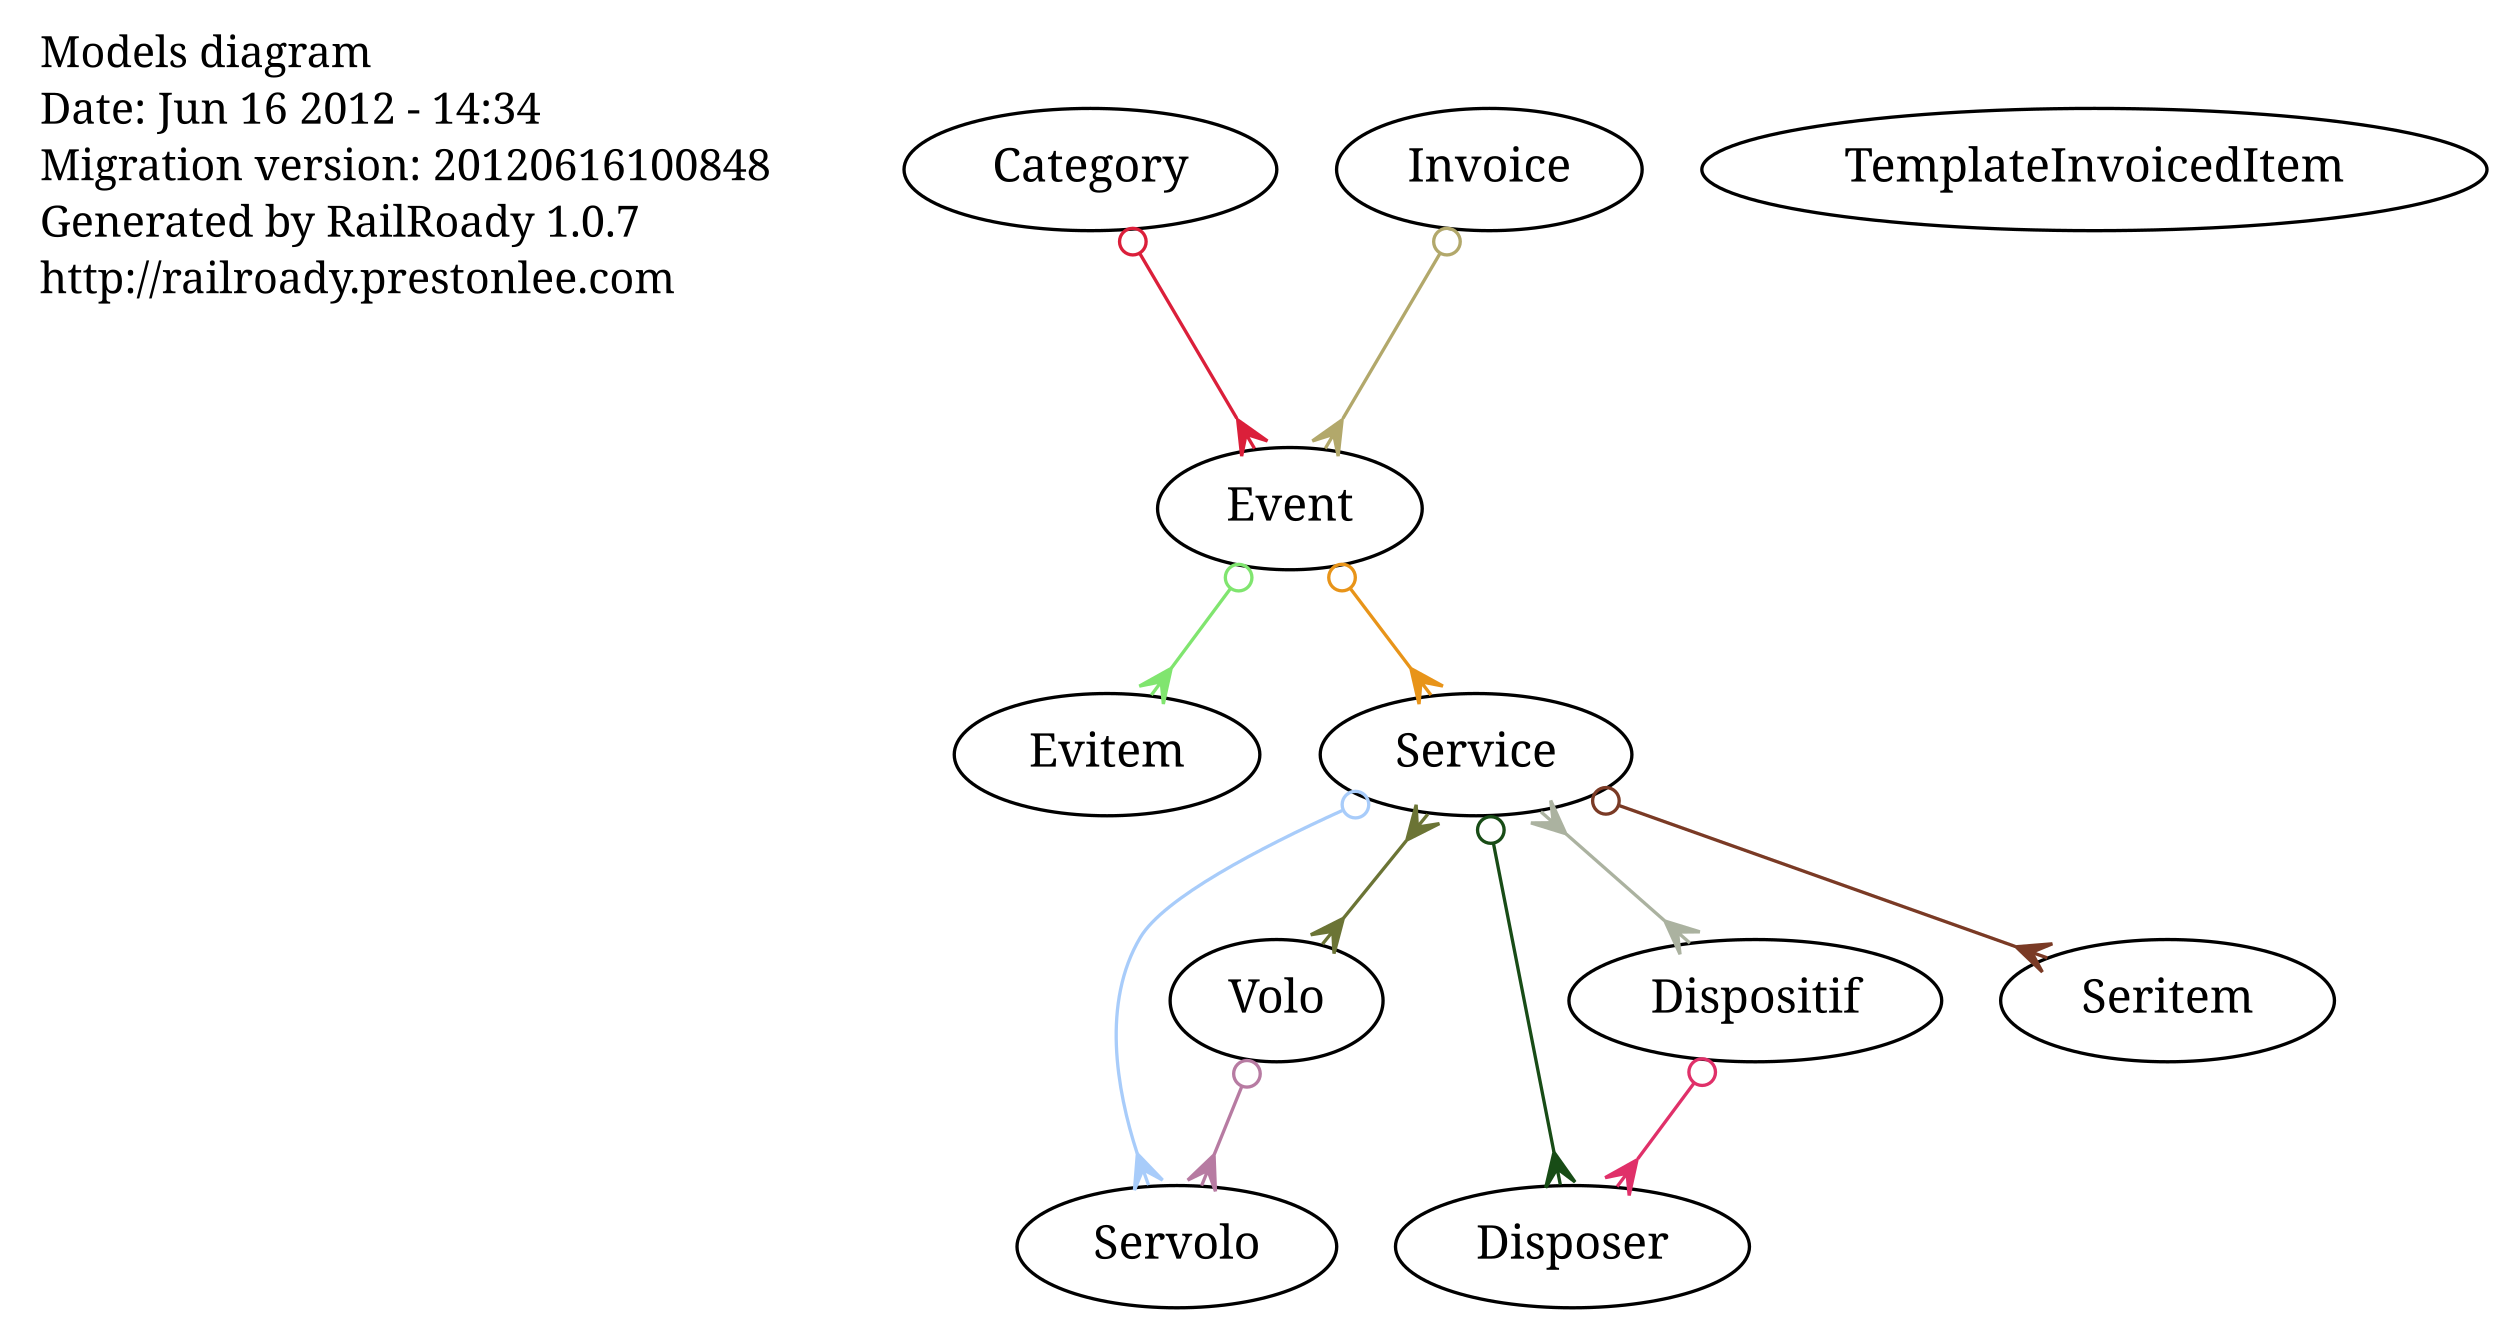
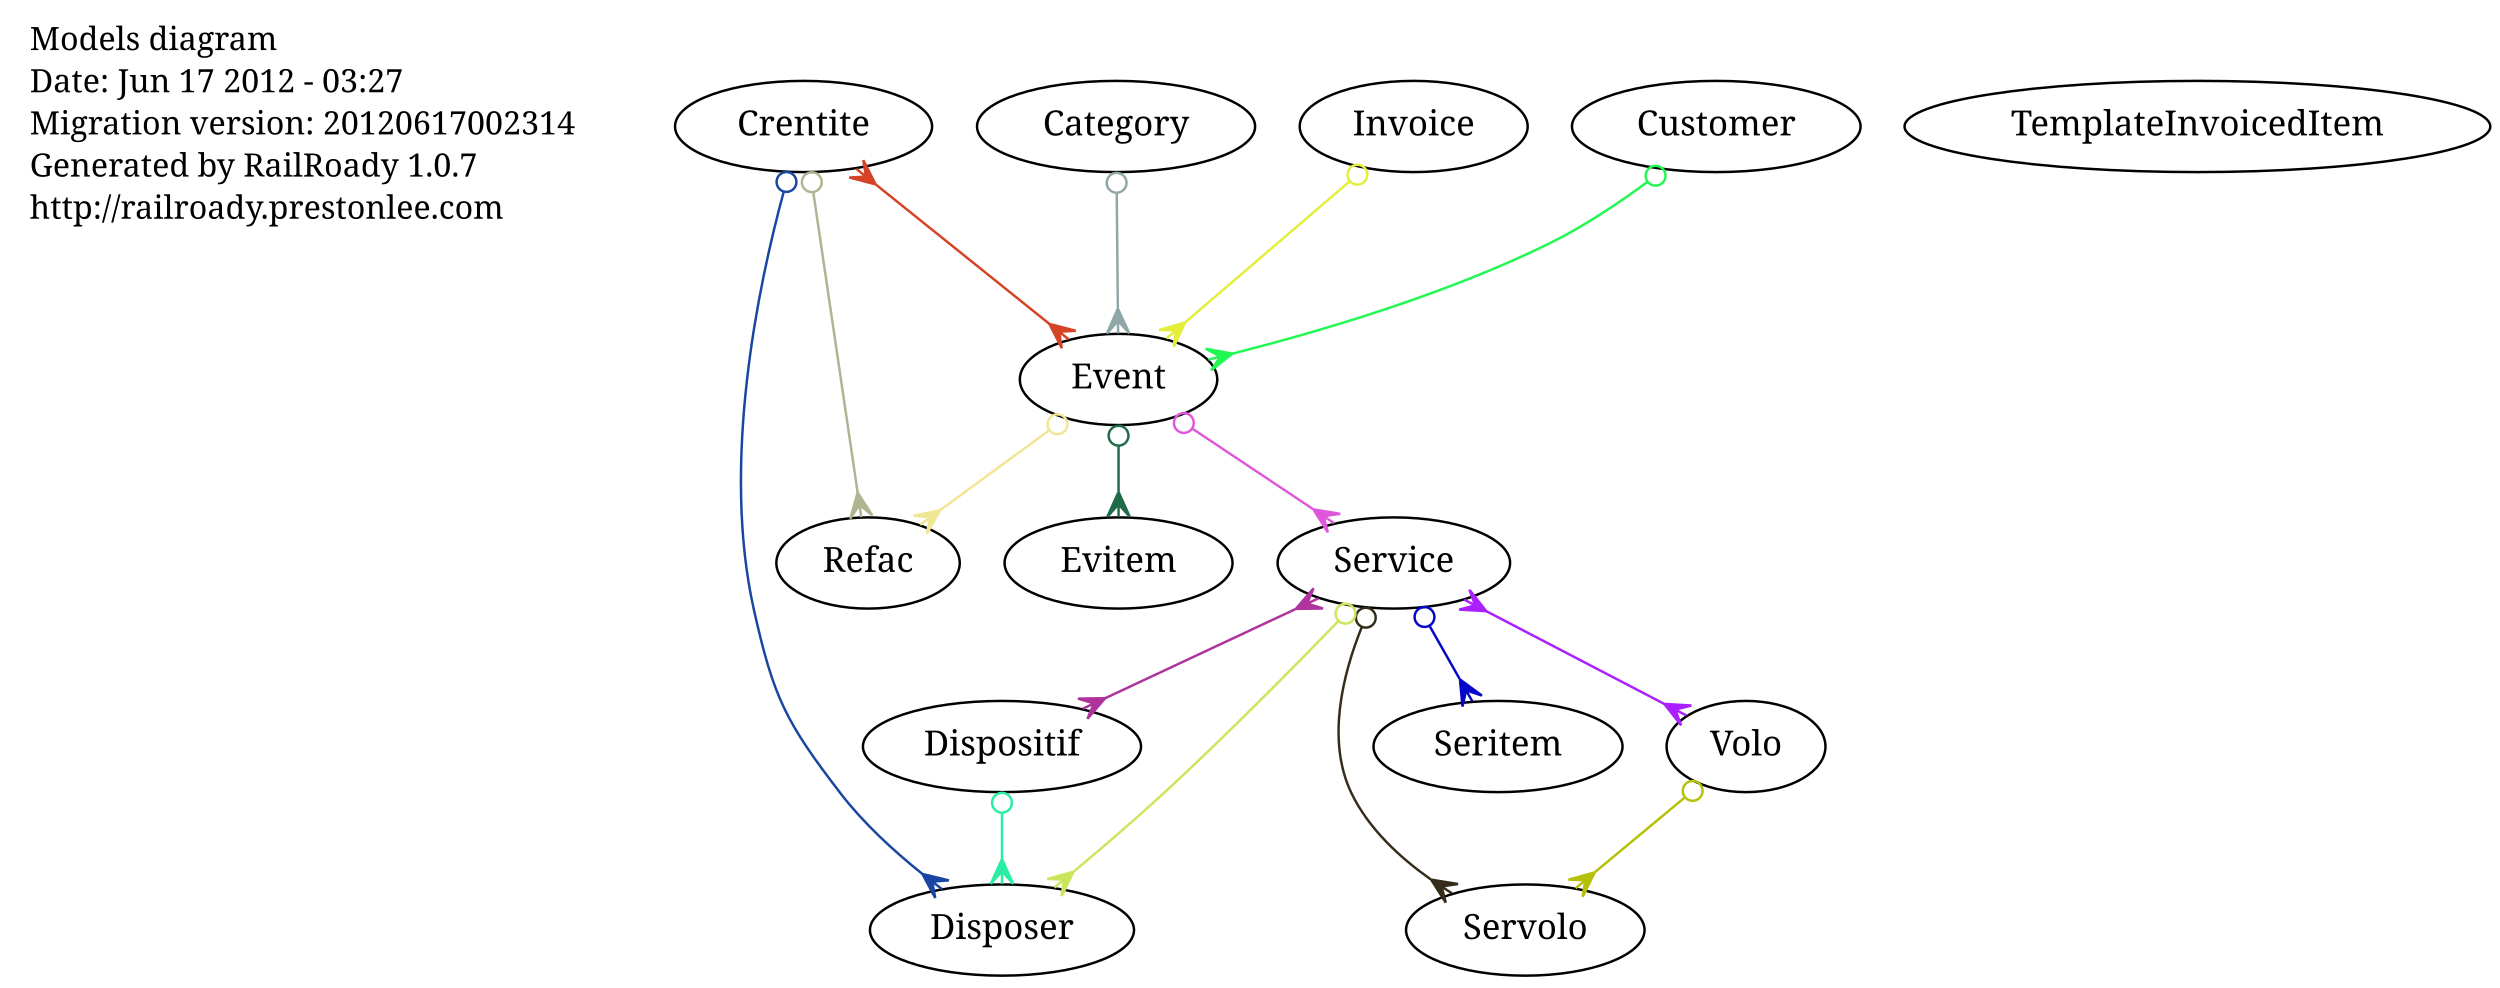
- <svg xmlns="http://www.w3.org/2000/svg" width="752pt" height="398pt" viewBox="0.00 0.00 752.00 398.00">
+ <svg xmlns="http://www.w3.org/2000/svg" width="1008pt" height="398pt" viewBox="0.00 0.00 1008.00 398.00">
  <g id="graph1" class="graph" transform="scale(1 1) rotate(0) translate(4 394)">
-     <polygon fill="white" stroke="white" points="-4,5 -4,-394 749,-394 749,5 -4,5" />
+     <polygon fill="white" stroke="white" points="-4,5 -4,-394 1005,-394 1005,5 -4,5" />
    <g id="node1" class="node">
      <text text-anchor="start" x="8" y="-373.8" font-family="Times Roman,serif" font-size="13.00">Models diagram</text>
-       <text text-anchor="start" x="8" y="-356.8" font-family="Times Roman,serif" font-size="13.00">Date: Jun 16 2012 - 14:34</text>
-       <text text-anchor="start" x="8" y="-339.8" font-family="Times Roman,serif" font-size="13.00">Migration version: 20120616100848</text>
+       <text text-anchor="start" x="8" y="-356.8" font-family="Times Roman,serif" font-size="13.00">Date: Jun 17 2012 - 03:27</text>
+       <text text-anchor="start" x="8" y="-339.8" font-family="Times Roman,serif" font-size="13.00">Migration version: 20120617002314</text>
      <text text-anchor="start" x="8" y="-322.8" font-family="Times Roman,serif" font-size="13.00">Generated by RailRoady 1.0.7</text>
      <text text-anchor="start" x="8" y="-305.8" font-family="Times Roman,serif" font-size="13.00">http://railroady.prestonlee.com</text>
    </g>
    <g id="node2" class="node">
-       <ellipse fill="none" stroke="black" cx="350" cy="-19" rx="48.083" ry="18.385" />
-       <text text-anchor="middle" x="350" y="-15.4" font-family="Times Roman,serif" font-size="14.00">Servolo</text>
+       <ellipse fill="none" stroke="black" cx="611" cy="-19" rx="48.083" ry="18.385" />
+       <text text-anchor="middle" x="611" y="-15.4" font-family="Times Roman,serif" font-size="14.00">Servolo</text>
    </g>
    <g id="node3" class="node">
-       <ellipse fill="none" stroke="black" cx="329" cy="-167" rx="45.962" ry="18.385" />
-       <text text-anchor="middle" x="329" y="-163.4" font-family="Times Roman,serif" font-size="14.00">Evitem</text>
+       <ellipse fill="none" stroke="black" cx="346" cy="-167" rx="36.977" ry="18.385" />
+       <text text-anchor="middle" x="346" y="-163.4" font-family="Times Roman,serif" font-size="14.00">Refac</text>
    </g>
    <g id="node4" class="node">
-       <ellipse fill="none" stroke="black" cx="440" cy="-167" rx="46.877" ry="18.385" />
-       <text text-anchor="middle" x="440" y="-163.4" font-family="Times Roman,serif" font-size="14.00">Service</text>
+       <ellipse fill="none" stroke="black" cx="447" cy="-167" rx="45.962" ry="18.385" />
+       <text text-anchor="middle" x="447" y="-163.4" font-family="Times Roman,serif" font-size="14.00">Evitem</text>
+     </g>
+     <g id="node5" class="node">
+       <ellipse fill="none" stroke="black" cx="688" cy="-343" rx="58.188" ry="18.385" />
+       <text text-anchor="middle" x="688" y="-339.4" font-family="Times Roman,serif" font-size="14.00">Customer</text>
+     </g>
+     <g id="node13" class="node">
+       <ellipse fill="none" stroke="black" cx="447" cy="-241" rx="39.807" ry="18.385" />
+       <text text-anchor="middle" x="447" y="-237.4" font-family="Times Roman,serif" font-size="14.00">Event</text>
+     </g>
+     <g id="edge2" class="edge">
+       <path fill="none" stroke="#21f852" d="M660.182,-320.613C648.571,-312.051 634.63,-302.735 621,-296 579.59,-275.538 528.912,-260.544 492.953,-251.426" />
+       <ellipse fill="none" stroke="#21f852" cx="663.533" cy="-323.137" rx="4" ry="4" />
+       <polygon fill="#21f852" stroke="#21f852" points="492.927,-251.42 484.305,-244.644 488.074,-250.215 483.221,-249.011 483.221,-249.011 483.221,-249.011 488.074,-250.215 482.137,-253.378 492.927,-251.42 492.927,-251.42" />
+     </g>
+     <g id="node6" class="node">
+       <ellipse fill="none" stroke="black" cx="558" cy="-167" rx="46.877" ry="18.385" />
+       <text text-anchor="middle" x="558" y="-163.4" font-family="Times Roman,serif" font-size="14.00">Service</text>
+     </g>
+     <g id="edge8" class="edge">
+       <path fill="none" stroke="#362c1a" d="M545.033,-141.081C537.271,-121.752 530.721,-95.148 541,-74 547.862,-59.882 560.296,-48.31 572.802,-39.485" />
+       <ellipse fill="none" stroke="#362c1a" cx="546.692" cy="-144.948" rx="4" ry="4" />
+       <polygon fill="#362c1a" stroke="#362c1a" points="573.054,-39.319 583.88,-37.575 577.229,-36.568 581.404,-33.817 581.404,-33.817 581.404,-33.817 577.229,-36.568 578.928,-30.059 573.054,-39.319 573.054,-39.319" />
+     </g>
+     <g id="node7" class="node">
+       <ellipse fill="none" stroke="black" cx="400" cy="-19" rx="53.238" ry="18.385" />
+       <text text-anchor="middle" x="400" y="-15.4" font-family="Times Roman,serif" font-size="14.00">Disposer</text>
+     </g>
+     <g id="edge12" class="edge">
+       <path fill="none" stroke="#cae65c" d="M535.582,-143.521C517.06,-124.384 489.866,-96.88 465,-74 453.533,-63.449 440.488,-52.261 429.11,-42.751" />
+       <ellipse fill="none" stroke="#cae65c" cx="538.5" cy="-146.545" rx="4" ry="4" />
+       <polygon fill="#cae65c" stroke="#cae65c" points="428.859,-42.542 424.039,-32.693 425.012,-39.349 421.165,-36.155 421.165,-36.155 421.165,-36.155 425.012,-39.349 418.29,-39.617 428.859,-42.542 428.859,-42.542" />
+     </g>
+     <g id="node9" class="node">
+       <ellipse fill="none" stroke="black" cx="400" cy="-93" rx="56.068" ry="18.385" />
+       <text text-anchor="middle" x="400" y="-89.4" font-family="Times Roman,serif" font-size="14.00">Dispositif</text>
+     </g>
+     <g id="edge10" class="edge">
+       <path fill="none" stroke="#ae339d" d="M518.171,-148.346C494.803,-137.401 465.313,-123.59 441.639,-112.502" />
+       <polygon fill="#ae339d" stroke="#ae339d" points="518.48,-148.491 525.627,-156.807 523.008,-150.611 527.536,-152.732 527.536,-152.732 527.536,-152.732 523.008,-150.611 529.445,-148.657 518.48,-148.491 518.48,-148.491" />
+       <polygon fill="#ae339d" stroke="#ae339d" points="441.602,-112.485 434.455,-104.168 437.074,-110.364 432.546,-108.243 432.546,-108.243 432.546,-108.243 437.074,-110.364 430.637,-112.318 441.602,-112.485 441.602,-112.485" />
+     </g>
+     <g id="node14" class="node">
+       <ellipse fill="none" stroke="black" cx="700" cy="-93" rx="32.026" ry="18.385" />
+       <text text-anchor="middle" x="700" y="-89.4" font-family="Times Roman,serif" font-size="14.00">Volo</text>
    </g>
    <g id="edge6" class="edge">
-       <path fill="none" stroke="#a8ccfa" d="M399.755,-150.204C374.732,-138.847 346.024,-123.823 339,-112 327.403,-92.479 331.732,-66.58 338.063,-47.07" />
-       <ellipse fill="none" stroke="#a8ccfa" cx="403.721" cy="-151.973" rx="4" ry="4" />
-       <polygon fill="#a8ccfa" stroke="#a8ccfa" points="338.112,-46.933 345.719,-39.035 339.797,-42.226 341.482,-37.518 341.482,-37.518 341.482,-37.518 339.797,-42.226 337.246,-36.002 338.112,-46.933 338.112,-46.933" />
+       <path fill="none" stroke="#ab20fe" d="M595.407,-147.506C617.597,-135.942 645.478,-121.413 666.872,-110.264" />
+       <polygon fill="#ab20fe" stroke="#ab20fe" points="595.263,-147.581 584.315,-148.212 590.829,-149.892 586.395,-152.203 586.395,-152.203 586.395,-152.203 590.829,-149.892 588.474,-156.193 595.263,-147.581 595.263,-147.581" />
+       <polygon fill="#ab20fe" stroke="#ab20fe" points="667.036,-110.178 677.984,-109.548 671.47,-107.868 675.904,-105.557 675.904,-105.557 675.904,-105.557 671.47,-107.868 673.824,-101.566 667.036,-110.178 667.036,-110.178" />
    </g>
-     <g id="node5" class="node">
-       <ellipse fill="none" stroke="black" cx="469" cy="-19" rx="53.238" ry="18.385" />
-       <text text-anchor="middle" x="469" y="-15.4" font-family="Times Roman,serif" font-size="14.00">Disposer</text>
+     <g id="node15" class="node">
+       <ellipse fill="none" stroke="black" cx="600" cy="-93" rx="50.205" ry="18.385" />
+       <text text-anchor="middle" x="600" y="-89.4" font-family="Times Roman,serif" font-size="14.00">Seritem</text>
    </g>
-     <g id="edge10" class="edge">
-       <path fill="none" stroke="#184c16" d="M445.215,-140.387C450.346,-114.201 458.154,-74.352 463.411,-47.525" />
-       <ellipse fill="none" stroke="#184c16" cx="444.442" cy="-144.33" rx="4" ry="4" />
-       <polygon fill="#184c16" stroke="#184c16" points="463.434,-47.406 469.773,-38.457 464.395,-42.499 465.357,-37.592 465.357,-37.592 465.357,-37.592 464.395,-42.499 460.941,-36.727 463.434,-47.406 463.434,-47.406" />
+     <g id="edge4" class="edge">
+       <path fill="none" stroke="#0606ca" d="M572.349,-141.718C576.241,-134.862 580.472,-127.407 584.427,-120.438" />
+       <ellipse fill="none" stroke="#0606ca" cx="570.356" cy="-145.229" rx="4" ry="4" />
+       <polygon fill="#0606ca" stroke="#0606ca" points="584.656,-120.035 593.505,-113.559 587.124,-115.687 589.592,-111.338 589.592,-111.338 589.592,-111.338 587.124,-115.687 585.678,-109.117 584.656,-120.035 584.656,-120.035" />
    </g>
-     <g id="node7" class="node">
-       <ellipse fill="none" stroke="black" cx="524" cy="-93" rx="56.068" ry="18.385" />
-       <text text-anchor="middle" x="524" y="-89.4" font-family="Times Roman,serif" font-size="14.00">Dispositif</text>
+     <g id="node8" class="node">
+       <ellipse fill="none" stroke="black" cx="446" cy="-343" rx="56.068" ry="18.385" />
+       <text text-anchor="middle" x="446" y="-339.4" font-family="Times Roman,serif" font-size="14.00">Category</text>
    </g>
-     <g id="edge8" class="edge">
-       <path fill="none" stroke="#abb2a0" d="M467.12,-143.109C476.585,-134.771 487.207,-125.412 496.688,-117.061" />
-       <polygon fill="#abb2a0" stroke="#abb2a0" points="466.986,-143.227 456.508,-146.46 463.234,-146.532 459.482,-149.837 459.482,-149.837 459.482,-149.837 463.234,-146.532 462.457,-153.214 466.986,-143.227 466.986,-143.227" />
-       <polygon fill="#abb2a0" stroke="#abb2a0" points="496.829,-116.937 507.307,-113.703 500.58,-113.632 504.332,-110.326 504.332,-110.326 504.332,-110.326 500.58,-113.632 501.358,-106.95 496.829,-116.937 496.829,-116.937" />
+     <g id="edge14" class="edge">
+       <path fill="none" stroke="#90a7a7" d="M446.265,-316.015C446.404,-301.835 446.574,-284.445 446.716,-269.98" />
+       <ellipse fill="none" stroke="#90a7a7" cx="446.223" cy="-320.292" rx="4" ry="4" />
+       <polygon fill="#90a7a7" stroke="#90a7a7" points="446.72,-269.589 451.318,-259.634 446.769,-264.59 446.818,-259.59 446.818,-259.59 446.818,-259.59 446.769,-264.59 442.318,-259.546 446.72,-269.589 446.72,-269.589" />
+     </g>
+     <g id="edge16" class="edge">
+       <path fill="none" stroke="#2beea4" d="M400,-66.309C400,-60.377 400,-54.061 400,-48.04" />
+       <ellipse fill="none" stroke="#2beea4" cx="400" cy="-70.327" rx="4" ry="4" />
+       <polygon fill="#2beea4" stroke="#2beea4" points="400,-47.667 404.5,-37.667 400,-42.667 400,-37.667 400,-37.667 400,-37.667 400,-42.667 395.5,-37.667 400,-47.667 400,-47.667" />
+     </g>
+     <g id="node10" class="node">
+       <ellipse fill="none" stroke="black" cx="882" cy="-343" rx="118.087" ry="18.385" />
+       <text text-anchor="middle" x="882" y="-339.4" font-family="Times Roman,serif" font-size="14.00">TemplateInvoicedItem</text>
    </g>
    <g id="node11" class="node">
-       <ellipse fill="none" stroke="black" cx="380" cy="-93" rx="32.026" ry="18.385" />
-       <text text-anchor="middle" x="380" y="-89.4" font-family="Times Roman,serif" font-size="14.00">Volo</text>
+       <ellipse fill="none" stroke="black" cx="320" cy="-343" rx="51.828" ry="18.385" />
+       <text text-anchor="middle" x="320" y="-339.4" font-family="Times Roman,serif" font-size="14.00">Crentite</text>
    </g>
-     <g id="edge4" class="edge">
-       <path fill="none" stroke="#6b7435" d="M419.039,-141.148C412.89,-133.564 406.181,-125.29 400.088,-117.775" />
-       <polygon fill="#6b7435" stroke="#6b7435" points="419.178,-141.319 421.98,-151.921 422.327,-145.203 425.476,-149.087 425.476,-149.087 425.476,-149.087 422.327,-145.203 428.971,-146.253 419.178,-141.319 419.178,-141.319" />
-       <polygon fill="#6b7435" stroke="#6b7435" points="400.07,-117.753 397.268,-107.152 396.921,-113.87 393.772,-109.986 393.772,-109.986 393.772,-109.986 396.921,-113.87 390.277,-112.82 400.07,-117.753 400.07,-117.753" />
+     <g id="edge22" class="edge">
+       <path fill="none" stroke="#afb491" d="M323.932,-316.381C328.741,-283.832 336.847,-228.961 341.782,-195.555" />
+       <ellipse fill="none" stroke="#afb491" cx="323.318" cy="-320.541" rx="4" ry="4" />
+       <polygon fill="#afb491" stroke="#afb491" points="341.803,-195.411 347.716,-186.176 342.534,-190.465 343.264,-185.519 343.264,-185.519 343.264,-185.519 342.534,-190.465 338.813,-184.861 341.803,-195.411 341.803,-195.411" />
+     </g>
+     <g id="edge18" class="edge">
+       <path fill="none" stroke="#1946a1" d="M311.951,-316.503C301.665,-278.691 286.69,-207.271 300,-148 307.971,-112.502 312.833,-102.849 335,-74 344.205,-62.021 356.419,-50.841 367.773,-41.731" />
+       <ellipse fill="none" stroke="#1946a1" cx="313.11" cy="-320.634" rx="4" ry="4" />
+       <polygon fill="#1946a1" stroke="#1946a1" points="367.93,-41.61 378.59,-39.038 371.881,-38.546 375.833,-35.482 375.833,-35.482 375.833,-35.482 371.881,-38.546 373.075,-31.926 367.93,-41.61 367.93,-41.61" />
+     </g>
+     <g id="edge20" class="edge">
+       <path fill="none" stroke="#d44325" d="M349.26,-319.5C370.275,-302.622 398.428,-280.011 419.12,-263.392" />
+       <polygon fill="#d44325" stroke="#d44325" points="349.054,-319.666 338.439,-322.419 345.155,-322.797 341.257,-325.927 341.257,-325.927 341.257,-325.927 345.155,-322.797 344.075,-329.436 349.054,-319.666 349.054,-319.666" />
+       <polygon fill="#d44325" stroke="#d44325" points="419.136,-263.379 429.75,-260.626 423.034,-260.248 426.932,-257.117 426.932,-257.117 426.932,-257.117 423.034,-260.248 424.114,-253.609 419.136,-263.379 419.136,-263.379" />
    </g>
    <g id="node12" class="node">
-       <ellipse fill="none" stroke="black" cx="648" cy="-93" rx="50.205" ry="18.385" />
-       <text text-anchor="middle" x="648" y="-89.4" font-family="Times Roman,serif" font-size="14.00">Seritem</text>
+       <ellipse fill="none" stroke="black" cx="566" cy="-343" rx="45.962" ry="18.385" />
+       <text text-anchor="middle" x="566" y="-339.4" font-family="Times Roman,serif" font-size="14.00">Invoice</text>
    </g>
-     <g id="edge2" class="edge">
-       <path fill="none" stroke="#7a3a25" d="M483.138,-151.653C517.928,-139.276 566.737,-121.911 602.213,-109.289" />
-       <ellipse fill="none" stroke="#7a3a25" cx="479.053" cy="-153.106" rx="4" ry="4" />
-       <polygon fill="#7a3a25" stroke="#7a3a25" points="602.422,-109.215 613.352,-110.103 607.133,-107.539 611.843,-105.863 611.843,-105.863 611.843,-105.863 607.133,-107.539 610.335,-101.624 602.422,-109.215 602.422,-109.215" />
+     <g id="edge24" class="edge">
+       <path fill="none" stroke="#e4ef3b" d="M540.06,-320.766C520.529,-304.025 493.828,-281.139 474.036,-264.173" />
+       <ellipse fill="none" stroke="#e4ef3b" cx="543.313" cy="-323.554" rx="4" ry="4" />
+       <polygon fill="#e4ef3b" stroke="#e4ef3b" points="473.877,-264.038 469.213,-254.113 470.081,-260.784 466.285,-257.53 466.285,-257.53 466.285,-257.53 470.081,-260.784 463.356,-260.946 473.877,-264.038 473.877,-264.038" />
    </g>
-     <g id="node6" class="node">
-       <ellipse fill="none" stroke="black" cx="324" cy="-343" rx="56.068" ry="18.385" />
-       <text text-anchor="middle" x="324" y="-339.4" font-family="Times Roman,serif" font-size="14.00">Category</text>
+     <g id="edge30" class="edge">
+       <path fill="none" stroke="#f1e694" d="M418.814,-220.349C405.223,-210.391 388.931,-198.455 375.208,-188.4" />
+       <ellipse fill="none" stroke="#f1e694" cx="422.354" cy="-222.942" rx="4" ry="4" />
+       <polygon fill="#f1e694" stroke="#f1e694" points="375.109,-188.327 369.702,-178.787 371.076,-185.372 367.042,-182.417 367.042,-182.417 367.042,-182.417 371.076,-185.372 364.383,-186.047 375.109,-188.327 375.109,-188.327" />
    </g>
-     <g id="node10" class="node">
-       <ellipse fill="none" stroke="black" cx="384" cy="-241" rx="39.807" ry="18.385" />
-       <text text-anchor="middle" x="384" y="-237.4" font-family="Times Roman,serif" font-size="14.00">Event</text>
+     <g id="edge28" class="edge">
+       <path fill="none" stroke="#1f6b4a" d="M447,-214.309C447,-208.377 447,-202.061 447,-196.04" />
+       <ellipse fill="none" stroke="#1f6b4a" cx="447" cy="-218.327" rx="4" ry="4" />
+       <polygon fill="#1f6b4a" stroke="#1f6b4a" points="447,-195.667 451.5,-185.667 447,-190.667 447,-185.667 447,-185.667 447,-185.667 447,-190.667 442.5,-185.667 447,-195.667 447,-195.667" />
    </g>
-     <g id="edge12" class="edge">
-       <path fill="none" stroke="#db1f3a" d="M338.791,-317.856C347.668,-302.764 358.962,-283.564 368.041,-268.13" />
-       <ellipse fill="none" stroke="#db1f3a" cx="336.755" cy="-321.317" rx="4" ry="4" />
-       <polygon fill="#db1f3a" stroke="#db1f3a" points="368.296,-267.697 377.245,-261.359 370.831,-263.387 373.366,-259.078 373.366,-259.078 373.366,-259.078 370.831,-263.387 369.487,-256.796 368.296,-267.697 368.296,-267.697" />
+     <g id="edge26" class="edge">
+       <path fill="none" stroke="#df58dc" d="M476.851,-221.099C491.788,-211.141 509.903,-199.065 525.225,-188.85" />
+       <ellipse fill="none" stroke="#df58dc" cx="473.327" cy="-223.448" rx="4" ry="4" />
+       <polygon fill="#df58dc" stroke="#df58dc" points="525.558,-188.628 536.374,-186.825 529.718,-185.855 533.878,-183.081 533.878,-183.081 533.878,-183.081 529.718,-185.855 531.382,-179.337 525.558,-188.628 525.558,-188.628" />
    </g>
-     <g id="edge14" class="edge">
-       <path fill="none" stroke="#e03069" d="M505.603,-68.247C500.156,-60.919 494.173,-52.869 488.65,-45.439" />
-       <ellipse fill="none" stroke="#e03069" cx="508.018" cy="-71.498" rx="4" ry="4" />
-       <polygon fill="#e03069" stroke="#e03069" points="488.404,-45.108 486.051,-34.397 485.422,-41.095 482.439,-37.082 482.439,-37.082 482.439,-37.082 485.422,-41.095 478.827,-39.766 488.404,-45.108 488.404,-45.108" />
-     </g>
-     <g id="node8" class="node">
-       <ellipse fill="none" stroke="black" cx="626" cy="-343" rx="118.087" ry="18.385" />
-       <text text-anchor="middle" x="626" y="-339.4" font-family="Times Roman,serif" font-size="14.00">TemplateInvoicedItem</text>
-     </g>
-     <g id="node9" class="node">
-       <ellipse fill="none" stroke="black" cx="444" cy="-343" rx="45.962" ry="18.385" />
-       <text text-anchor="middle" x="444" y="-339.4" font-family="Times Roman,serif" font-size="14.00">Invoice</text>
-     </g>
-     <g id="edge16" class="edge">
-       <path fill="none" stroke="#b2a86b" d="M429.209,-317.856C420.332,-302.764 409.038,-283.564 399.959,-268.13" />
-       <ellipse fill="none" stroke="#b2a86b" cx="431.245" cy="-321.317" rx="4" ry="4" />
-       <polygon fill="#b2a86b" stroke="#b2a86b" points="399.704,-267.697 398.513,-256.796 397.169,-263.387 394.634,-259.078 394.634,-259.078 394.634,-259.078 397.169,-263.387 390.755,-261.359 399.704,-267.697 399.704,-267.697" />
-     </g>
-     <g id="edge20" class="edge">
-       <path fill="none" stroke="#80e56f" d="M366.081,-216.89C360.401,-209.249 354.099,-200.77 348.326,-193.002" />
-       <ellipse fill="none" stroke="#80e56f" cx="368.58" cy="-220.253" rx="4" ry="4" />
-       <polygon fill="#80e56f" stroke="#80e56f" points="348.288,-192.951 345.934,-182.241 345.305,-188.938 342.323,-184.925 342.323,-184.925 342.323,-184.925 345.305,-188.938 338.711,-187.61 348.288,-192.951 348.288,-192.951" />
-     </g>
-     <g id="edge18" class="edge">
-       <path fill="none" stroke="#e89419" d="M402.245,-216.89C408.028,-209.249 414.445,-200.77 420.323,-193.002" />
-       <ellipse fill="none" stroke="#e89419" cx="399.685" cy="-220.273" rx="4" ry="4" />
-       <polygon fill="#e89419" stroke="#e89419" points="420.401,-192.899 430.023,-187.641 423.418,-188.912 426.435,-184.925 426.435,-184.925 426.435,-184.925 423.418,-188.912 422.847,-182.21 420.401,-192.899 420.401,-192.899" />
-     </g>
-     <g id="edge22" class="edge">
-       <path fill="none" stroke="#b77ba2" d="M369.514,-67.135C366.838,-60.534 363.95,-53.41 361.238,-46.72" />
-       <ellipse fill="none" stroke="#b77ba2" cx="371.081" cy="-71.001" rx="4" ry="4" />
-       <polygon fill="#b77ba2" stroke="#b77ba2" points="361.192,-46.606 361.605,-35.648 359.313,-41.972 357.434,-37.338 357.434,-37.338 357.434,-37.338 359.313,-41.972 353.264,-39.029 361.192,-46.606 361.192,-46.606" />
+     <g id="edge32" class="edge">
+       <path fill="none" stroke="#b5c109" d="M675.058,-72.262C663.937,-63.015 650.782,-52.077 639.295,-42.526" />
+       <ellipse fill="none" stroke="#b5c109" cx="678.483" cy="-75.11" rx="4" ry="4" />
+       <polygon fill="#b5c109" stroke="#b5c109" points="638.968,-42.255 634.156,-32.401 635.124,-39.058 631.279,-35.861 631.279,-35.861 631.279,-35.861 635.124,-39.058 628.402,-39.321 638.968,-42.255 638.968,-42.255" />
    </g>
  </g>
</svg>
